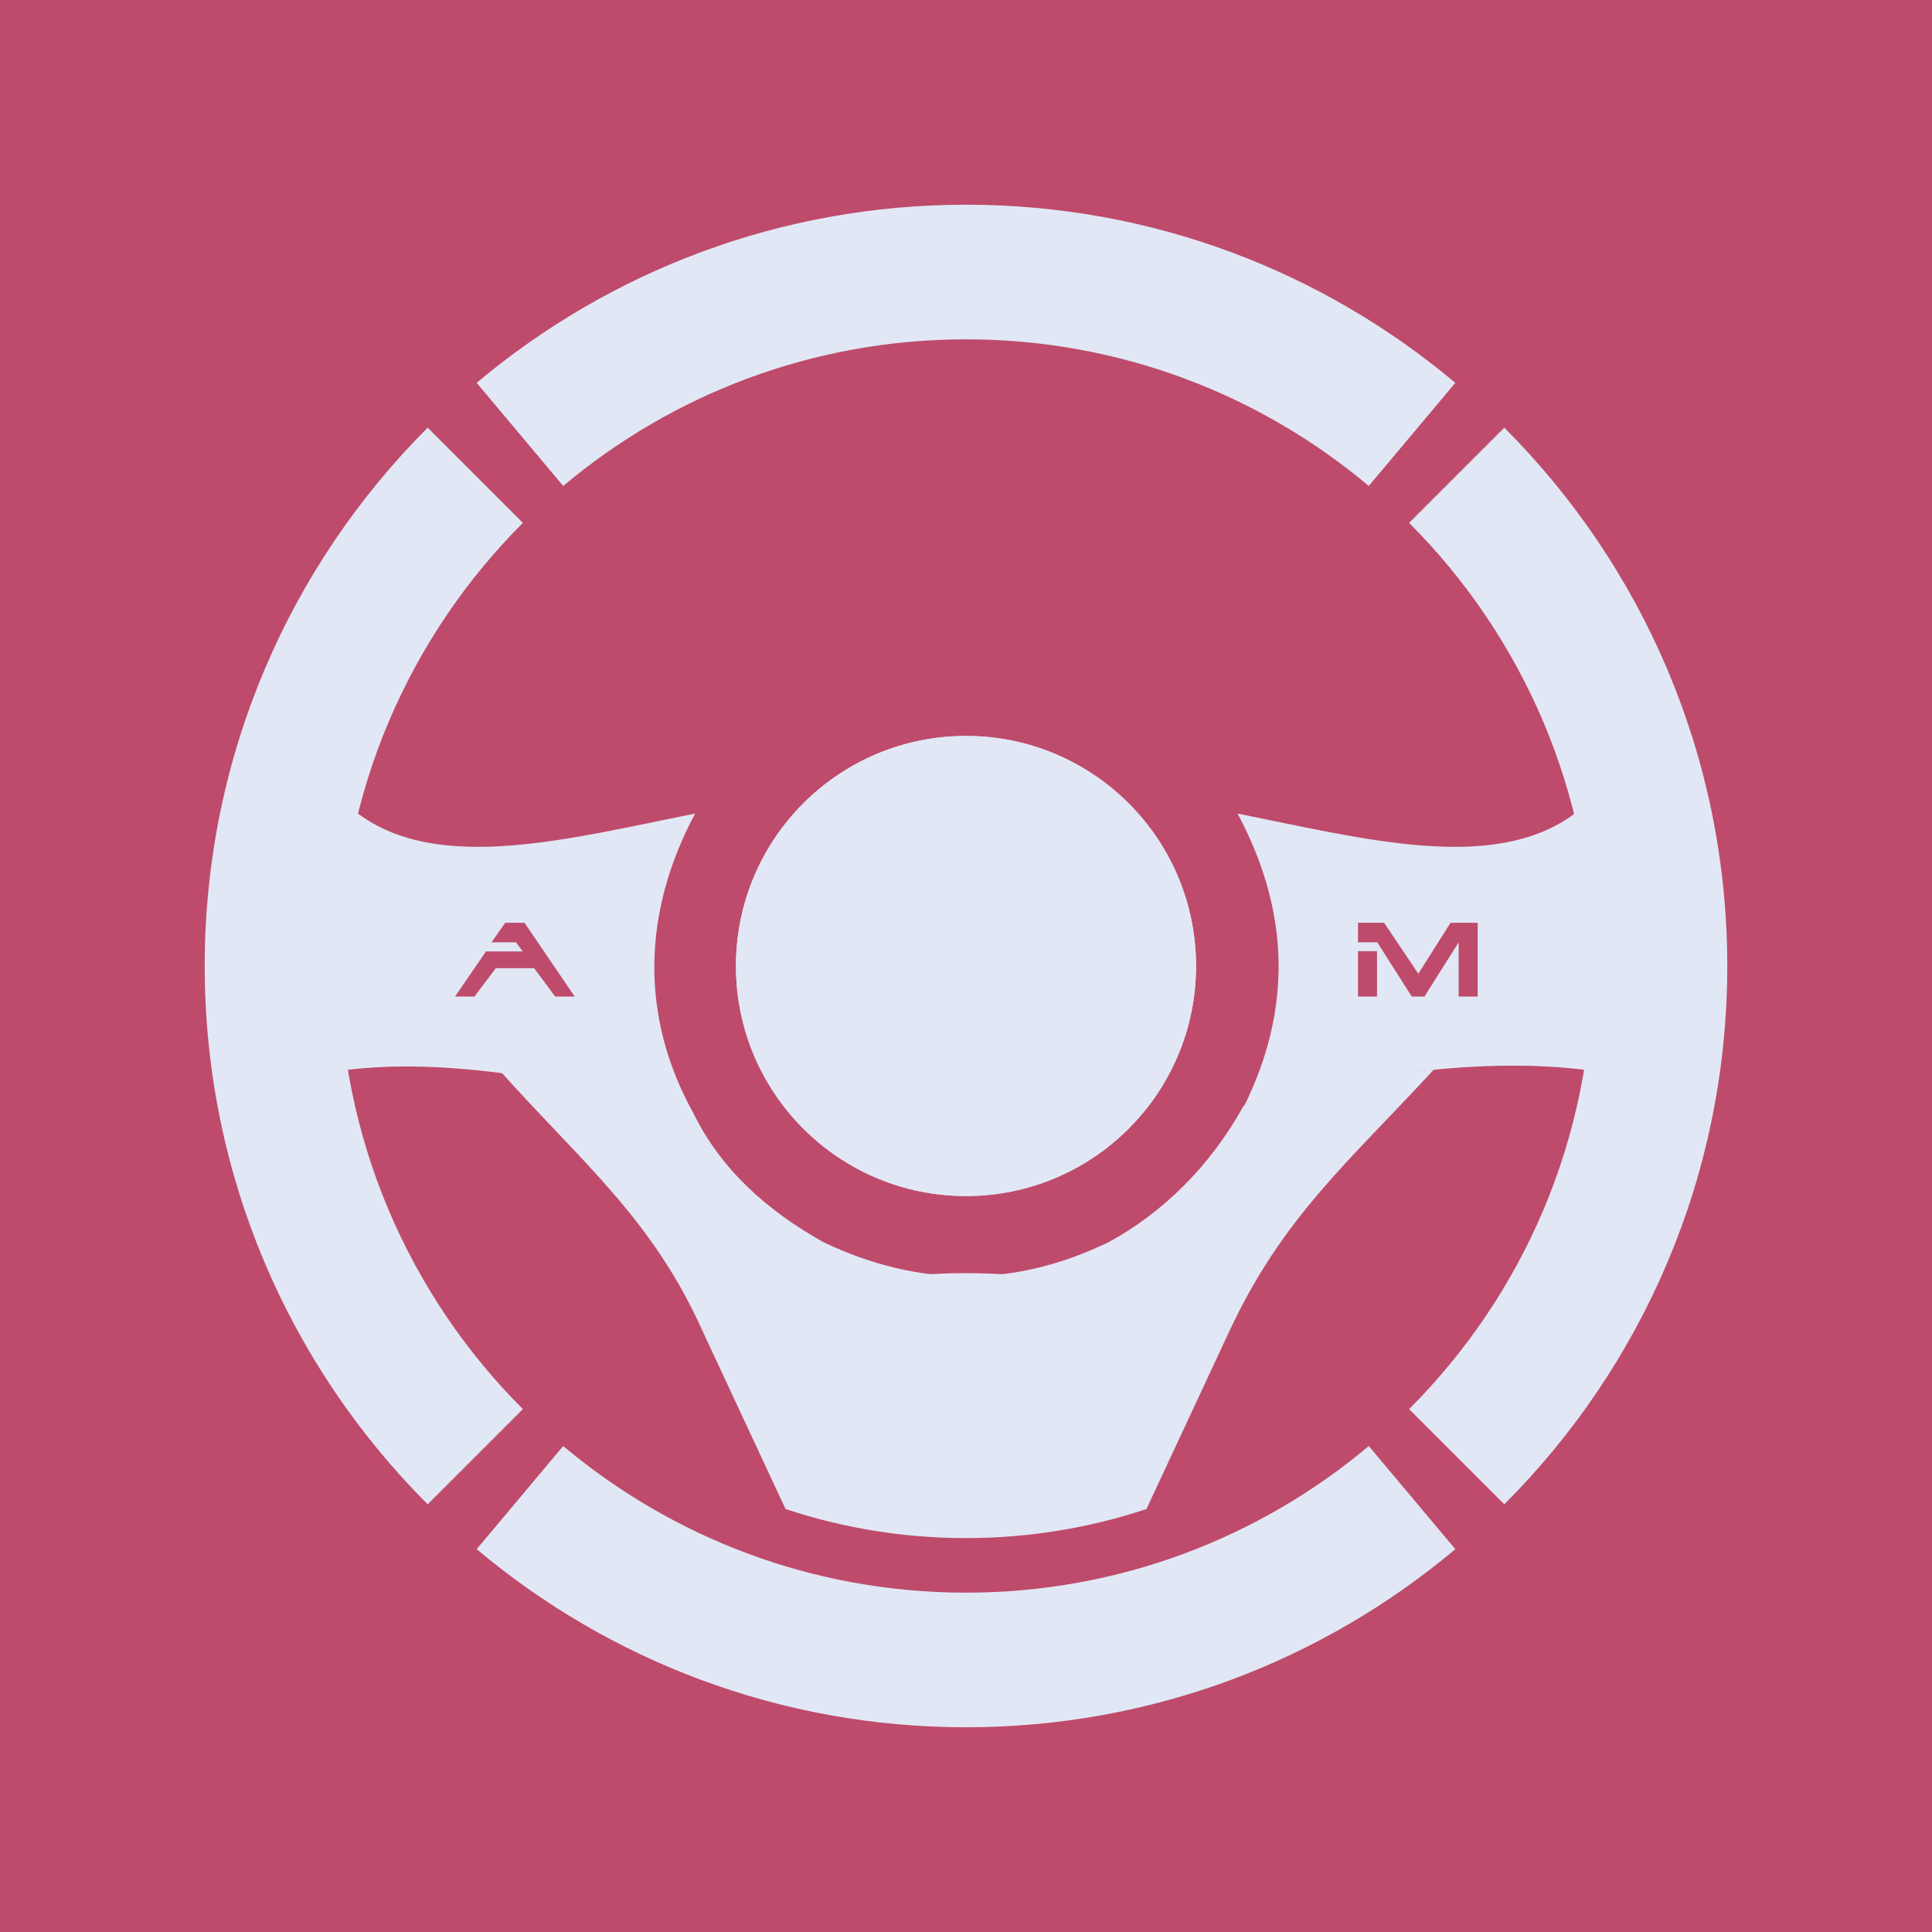
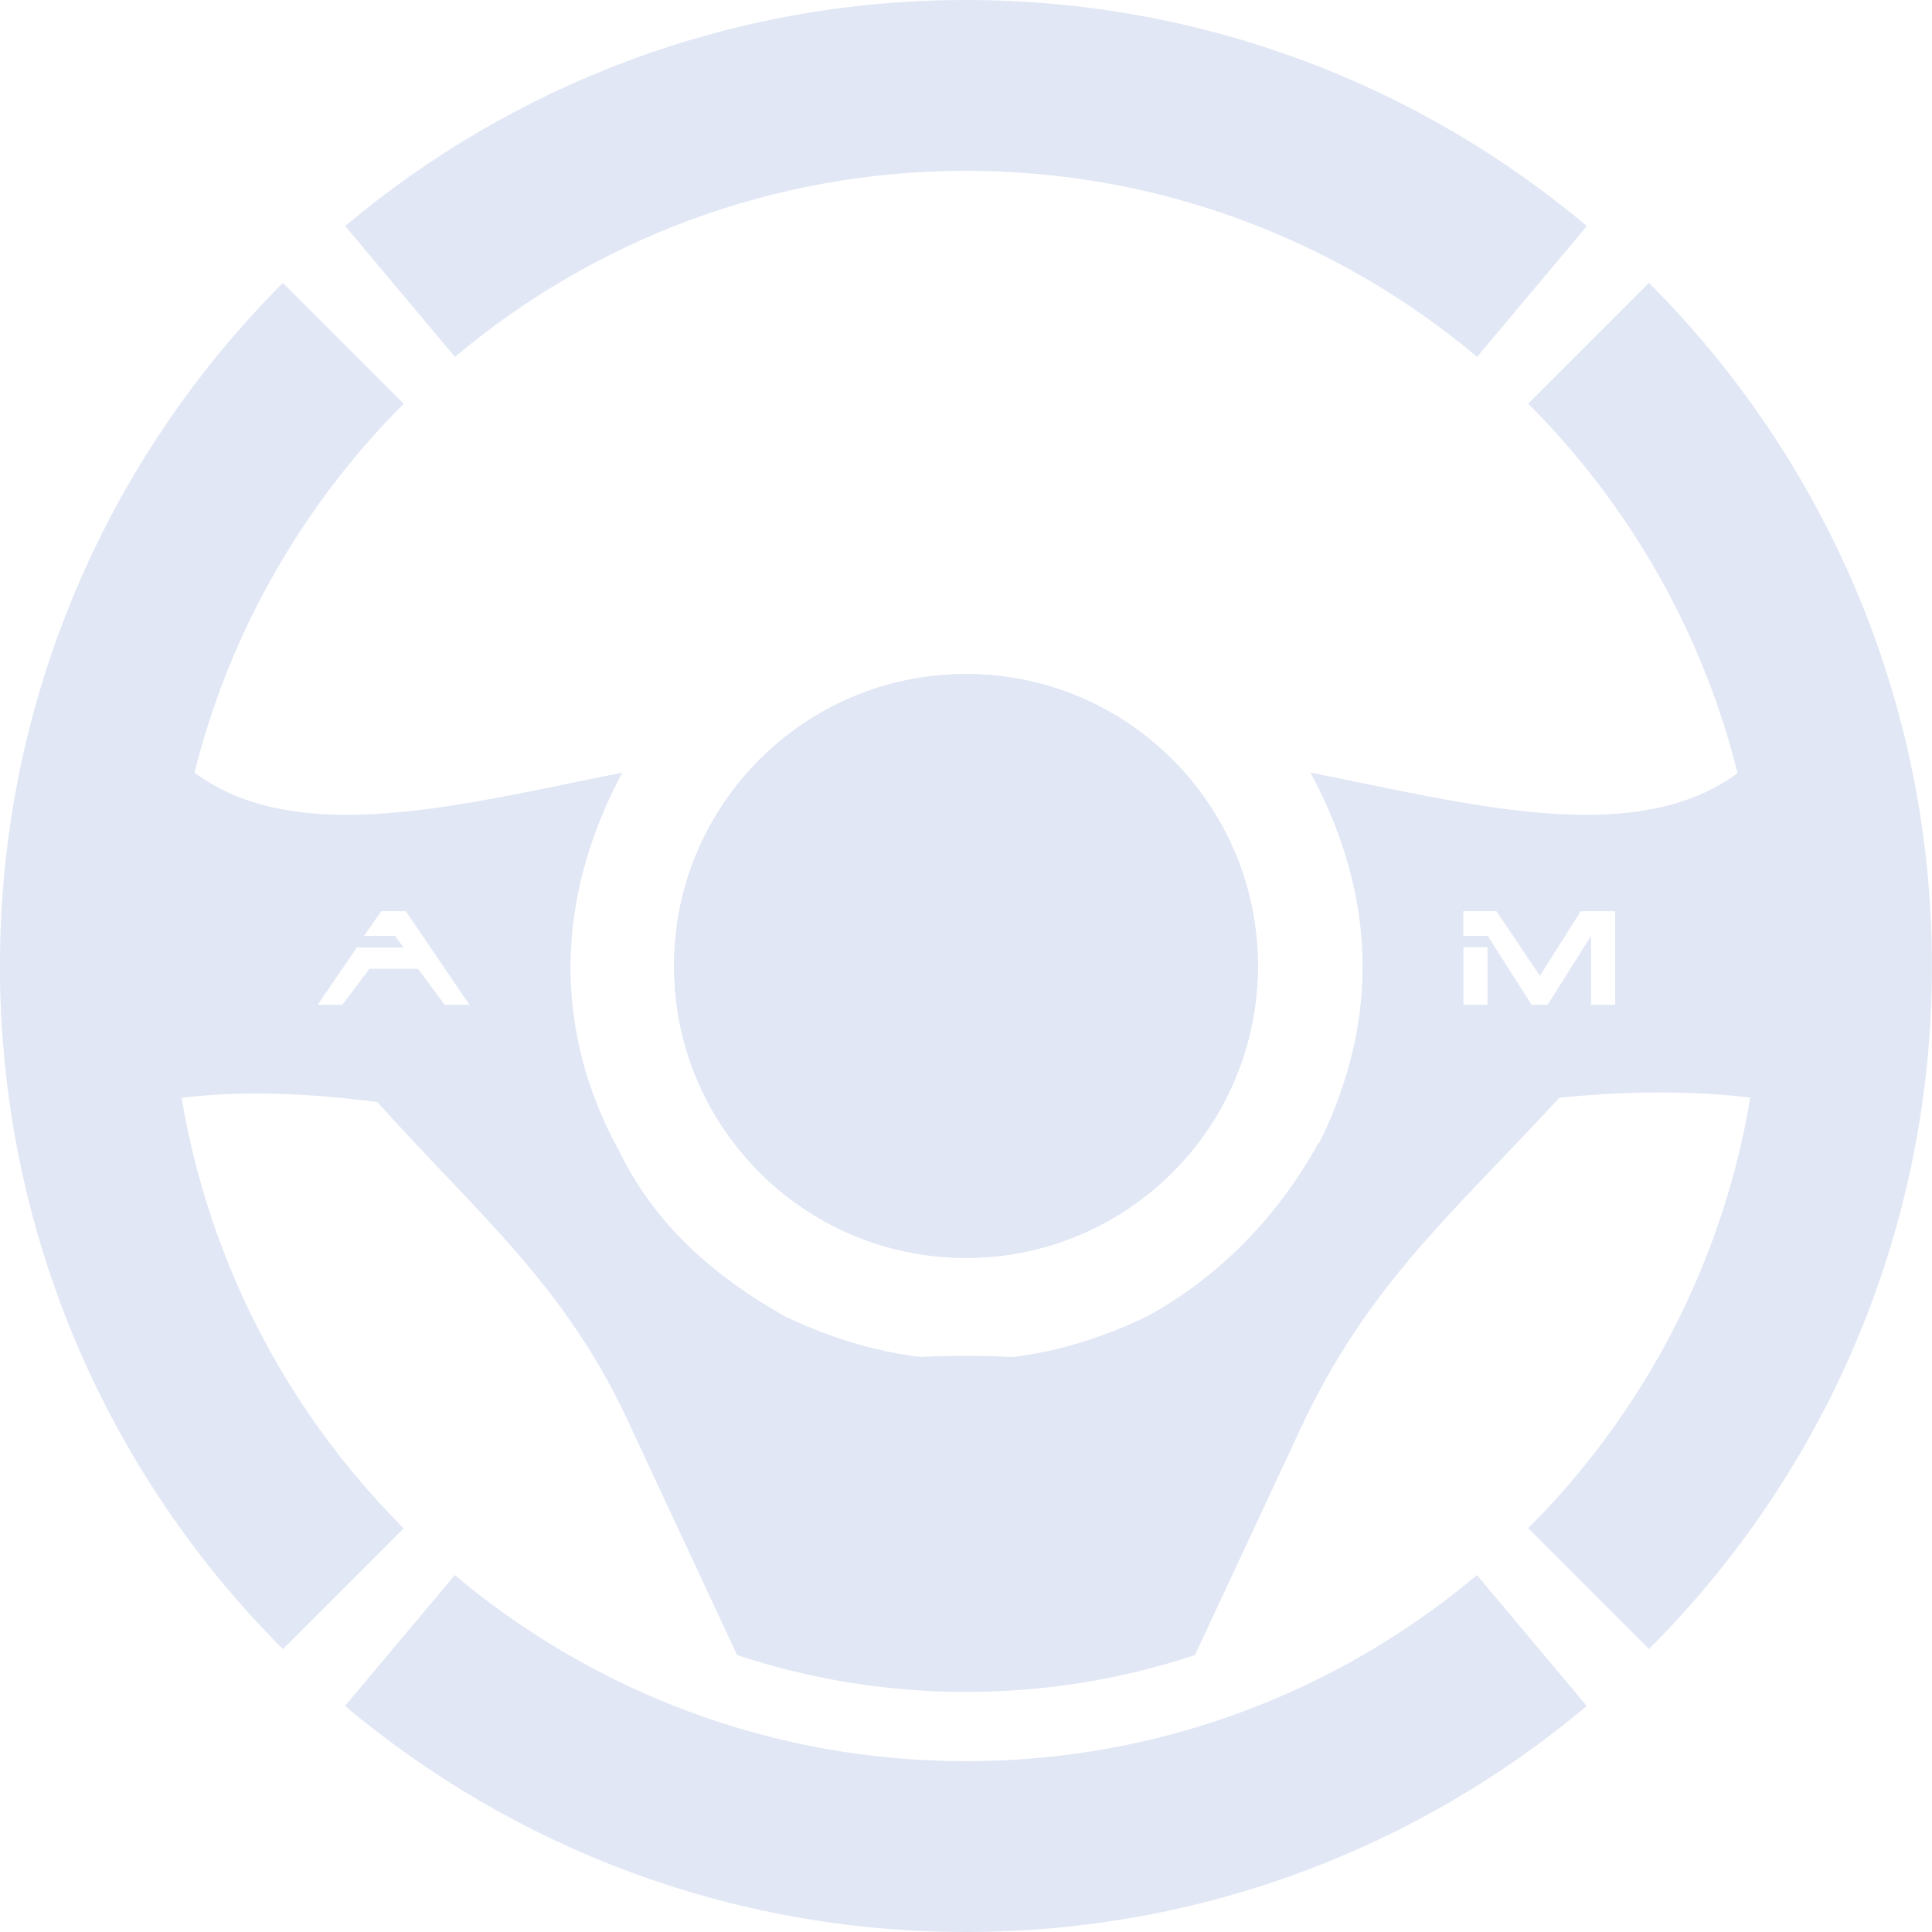
- <svg xmlns="http://www.w3.org/2000/svg" xml:space="preserve" width="40.279mm" height="40.279mm" version="1.1" style="shape-rendering:geometricPrecision; text-rendering:geometricPrecision; image-rendering:optimizeQuality; fill-rule:evenodd; clip-rule:evenodd" viewBox="0 0 1516.13 1516.13">
+ <svg xmlns="http://www.w3.org/2000/svg" xml:space="preserve" width="31.743mm" height="31.743mm" version="1.1" style="shape-rendering:geometricPrecision; text-rendering:geometricPrecision; image-rendering:optimizeQuality; fill-rule:evenodd; clip-rule:evenodd" viewBox="0 0 387.17 387.17">
  <defs>
    <style type="text/css">
   
-     .fil1 {fill:#E1E7F5}
-     .fil0 {fill:#BE4B6B}
+     .fil0 {fill:#E1E7F5}
   
  </style>
  </defs>
  <g id="Capa_x0020_1">
-     <g id="_1960710894224">
-       <rect class="fil0" width="1516.13" height="1516.13" />
-       <g>
-         <path class="fil1" d="M899.66 1184.21c-44.52,14.79 -92.12,22.81 -141.6,22.81 -49.48,0 -97.08,-8.02 -141.6,-22.81l-64.96 -139.31c64.68,-30.16 135.19,-45.79 206.56,-45.79 71.37,0 141.88,15.63 206.56,45.79l-64.96 139.31z" />
-         <circle class="fil1" cx="758.06" cy="758.06" r="180.53" />
-         <circle class="fil1" cx="758.06" cy="758.06" r="180.53" />
-         <path class="fil1" d="M551.51 1044.9c-39.66,-88.63 -95.08,-132.81 -159.88,-205.36 45.1,2.35 123.16,9.26 152.26,33.56 22.2,45.35 58.55,77.08 102.28,101.69 75.76,36.07 150.34,35.52 223.79,0 42,-22.74 79.72,-59.4 105.96,-107.05 51.58,-17.2 99.93,-24.15 149.12,-28.2 -67.29,72.92 -118.66,115.81 -160.42,205.36 -125.92,-53.02 -297.94,-50.73 -413.11,0z" />
-         <path class="fil1" d="M280.95 638.46c63.67,47.41 166.28,19.51 264.56,0 -41.27,77.07 -43.55,158.85 -1.62,234.64 -103.21,-27.36 -196.35,-42.62 -270.87,-33.56 -15.95,-70.33 -13.86,-142.85 7.93,-201.08zm129.26 108.17l-5.27 -7.16 -19.2 0 10.74 -15.32 15.12 0 39.39 57.89 -15.32 0 -16.51 -22.28 -30.04 0 -16.81 22.28 -15.22 0 24.27 -35.41 28.85 0z" />
-         <path class="fil1" d="M1235.73 638.46c-63.67,47.41 -166.28,19.51 -264.56,0 41.28,77.07 42.7,153.49 5.3,229.27 103.21,-27.36 192.67,-37.26 267.19,-28.2 15.95,-70.33 13.87,-142.85 -7.93,-201.08zm-170.04 107.97l0 35.61 14.92 0 0 -35.61 -14.92 0zm78.98 35.61l14.92 0 0 -57.89 -21.29 0 -25.27 39.99 -26.86 -39.99 -20.49 0 0 15.32 15.12 0 27.06 42.57 9.95 0 26.86 -42.57 0 42.57z" />
-         <path class="fil1" d="M758.06 160.64c146.23,0 280.16,52.57 384,139.79l-67.91 80.93c-85.48,-71.8 -195.72,-115.07 -316.09,-115.07 -120.37,0 -230.61,43.27 -316.09,115.07l-67.91 -80.93c103.84,-87.22 237.77,-139.79 384,-139.79zm422.44 174.98c108.11,108.12 174.98,257.47 174.98,422.44 0,164.98 -66.87,314.33 -174.98,422.44l-74.71 -74.71c89,-88.99 144.04,-211.93 144.04,-347.73 0,-135.8 -55.05,-258.74 -144.04,-347.73l74.71 -74.71zm-38.44 880.07c-103.84,87.22 -237.77,139.79 -384,139.79 -146.23,0 -280.16,-52.57 -384,-139.79l67.91 -80.93c85.48,71.8 195.72,115.07 316.09,115.07 120.37,0 230.61,-43.27 316.09,-115.07l67.91 80.93zm-806.44 -35.19c-108.11,-108.11 -174.98,-257.47 -174.98,-422.44 0,-164.97 66.87,-314.33 174.98,-422.44l74.71 74.71c-88.99,88.99 -144.04,211.94 -144.04,347.73 0,135.8 55.05,258.74 144.04,347.73l-74.71 74.71z" />
-       </g>
+     <g id="_3017874168048">
+       <path class="fil0" d="M239.47 331.67c-14.43,4.79 -29.85,7.39 -45.88,7.39 -16.03,0 -31.46,-2.6 -45.88,-7.39l-21.05 -45.14c20.96,-9.77 43.8,-14.84 66.93,-14.84 23.13,0 45.97,5.06 66.93,14.84l-21.05 45.14z" />
+       <circle class="fil0" cx="193.58" cy="193.58" r="58.5" />
+       <circle class="fil0" cx="193.58" cy="193.58" r="58.5" />
+       <path class="fil0" d="M126.65 286.53c-12.85,-28.72 -30.81,-43.04 -51.81,-66.54 14.62,0.76 39.91,3 49.34,10.87 7.19,14.69 18.97,24.98 33.14,32.95 24.55,11.69 48.71,11.51 72.52,0 13.61,-7.37 25.83,-19.25 34.34,-34.69 16.71,-5.57 32.38,-7.83 48.32,-9.14 -21.8,23.63 -38.45,37.52 -51.98,66.54 -40.8,-17.18 -96.54,-16.44 -133.86,0z" />
+       <path class="fil0" d="M38.98 154.83c20.63,15.36 53.88,6.32 85.73,0 -13.37,24.97 -14.11,51.47 -0.53,76.03 -33.44,-8.86 -63.62,-13.81 -87.77,-10.87 -5.17,-22.79 -4.49,-46.29 2.57,-65.16zm41.89 35.05l-1.71 -2.32 -6.22 0 3.48 -4.96 4.9 0 12.76 18.76 -4.96 0 -5.35 -7.22 -9.73 0 -5.45 7.22 -4.93 0 7.86 -11.47 9.35 0z" />
+       <path class="fil0" d="M348.36 154.83c-20.63,15.36 -53.88,6.32 -85.73,0 13.38,24.97 13.83,49.73 1.72,74.29 33.44,-8.86 62.43,-12.07 86.58,-9.14 5.17,-22.79 4.49,-46.29 -2.57,-65.16zm-55.1 34.99l0 11.54 4.83 0 0 -11.54 -4.83 0zm25.59 11.54l4.83 0 0 -18.76 -6.9 0 -8.19 12.96 -8.7 -12.96 -6.64 0 0 4.96 4.9 0 8.77 13.79 3.22 0 8.7 -13.79 0 13.79z" />
+       <path class="fil0" d="M193.58 0c47.38,0 90.78,17.03 124.43,45.3l-22 26.22c-27.7,-23.27 -63.42,-37.29 -102.42,-37.29 -39,0 -74.72,14.02 -102.42,37.29l-22 -26.22c33.65,-28.26 77.05,-45.3 124.43,-45.3zm136.88 56.7c35.03,35.03 56.7,83.43 56.7,136.88 0,53.46 -21.67,101.85 -56.7,136.88l-24.21 -24.21c28.84,-28.83 46.67,-68.67 46.67,-112.68 0,-44 -17.84,-83.84 -46.67,-112.68l24.21 -24.21zm-12.46 285.17c-33.65,28.26 -77.05,45.3 -124.43,45.3 -47.38,0 -90.78,-17.03 -124.43,-45.3l22 -26.22c27.7,23.27 63.42,37.29 102.42,37.29 39,0 74.72,-14.02 102.42,-37.29l22 26.22zm-261.31 -11.4c-35.03,-35.03 -56.7,-83.43 -56.7,-136.88 0,-53.46 21.67,-101.85 56.7,-136.88l24.21 24.21c-28.84,28.84 -46.67,68.67 -46.67,112.68 0,44 17.84,83.84 46.67,112.68l-24.21 24.21z" />
    </g>
  </g>
</svg>
